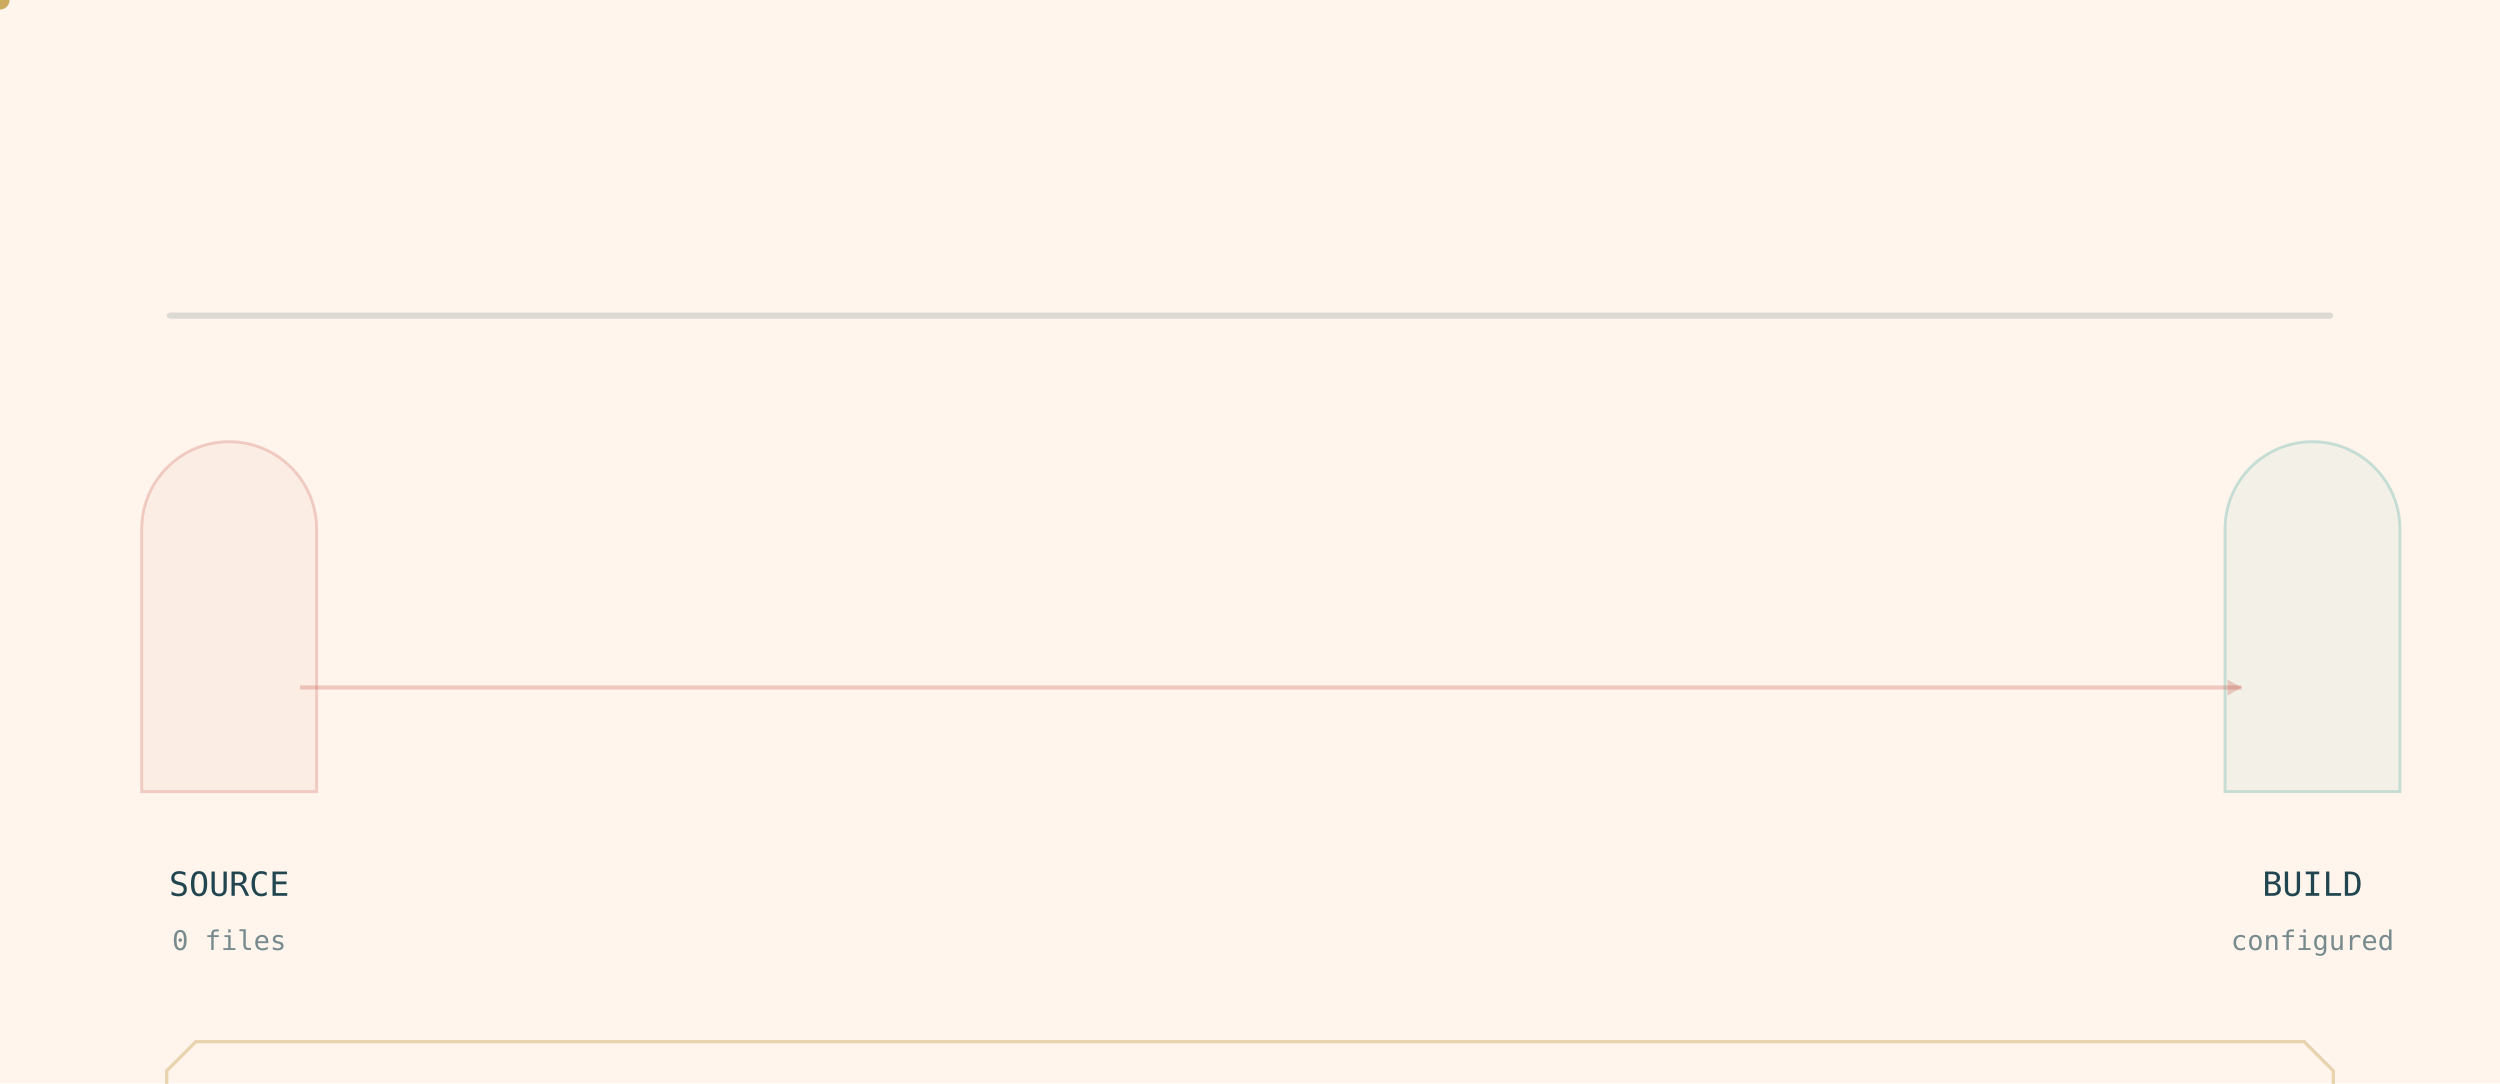
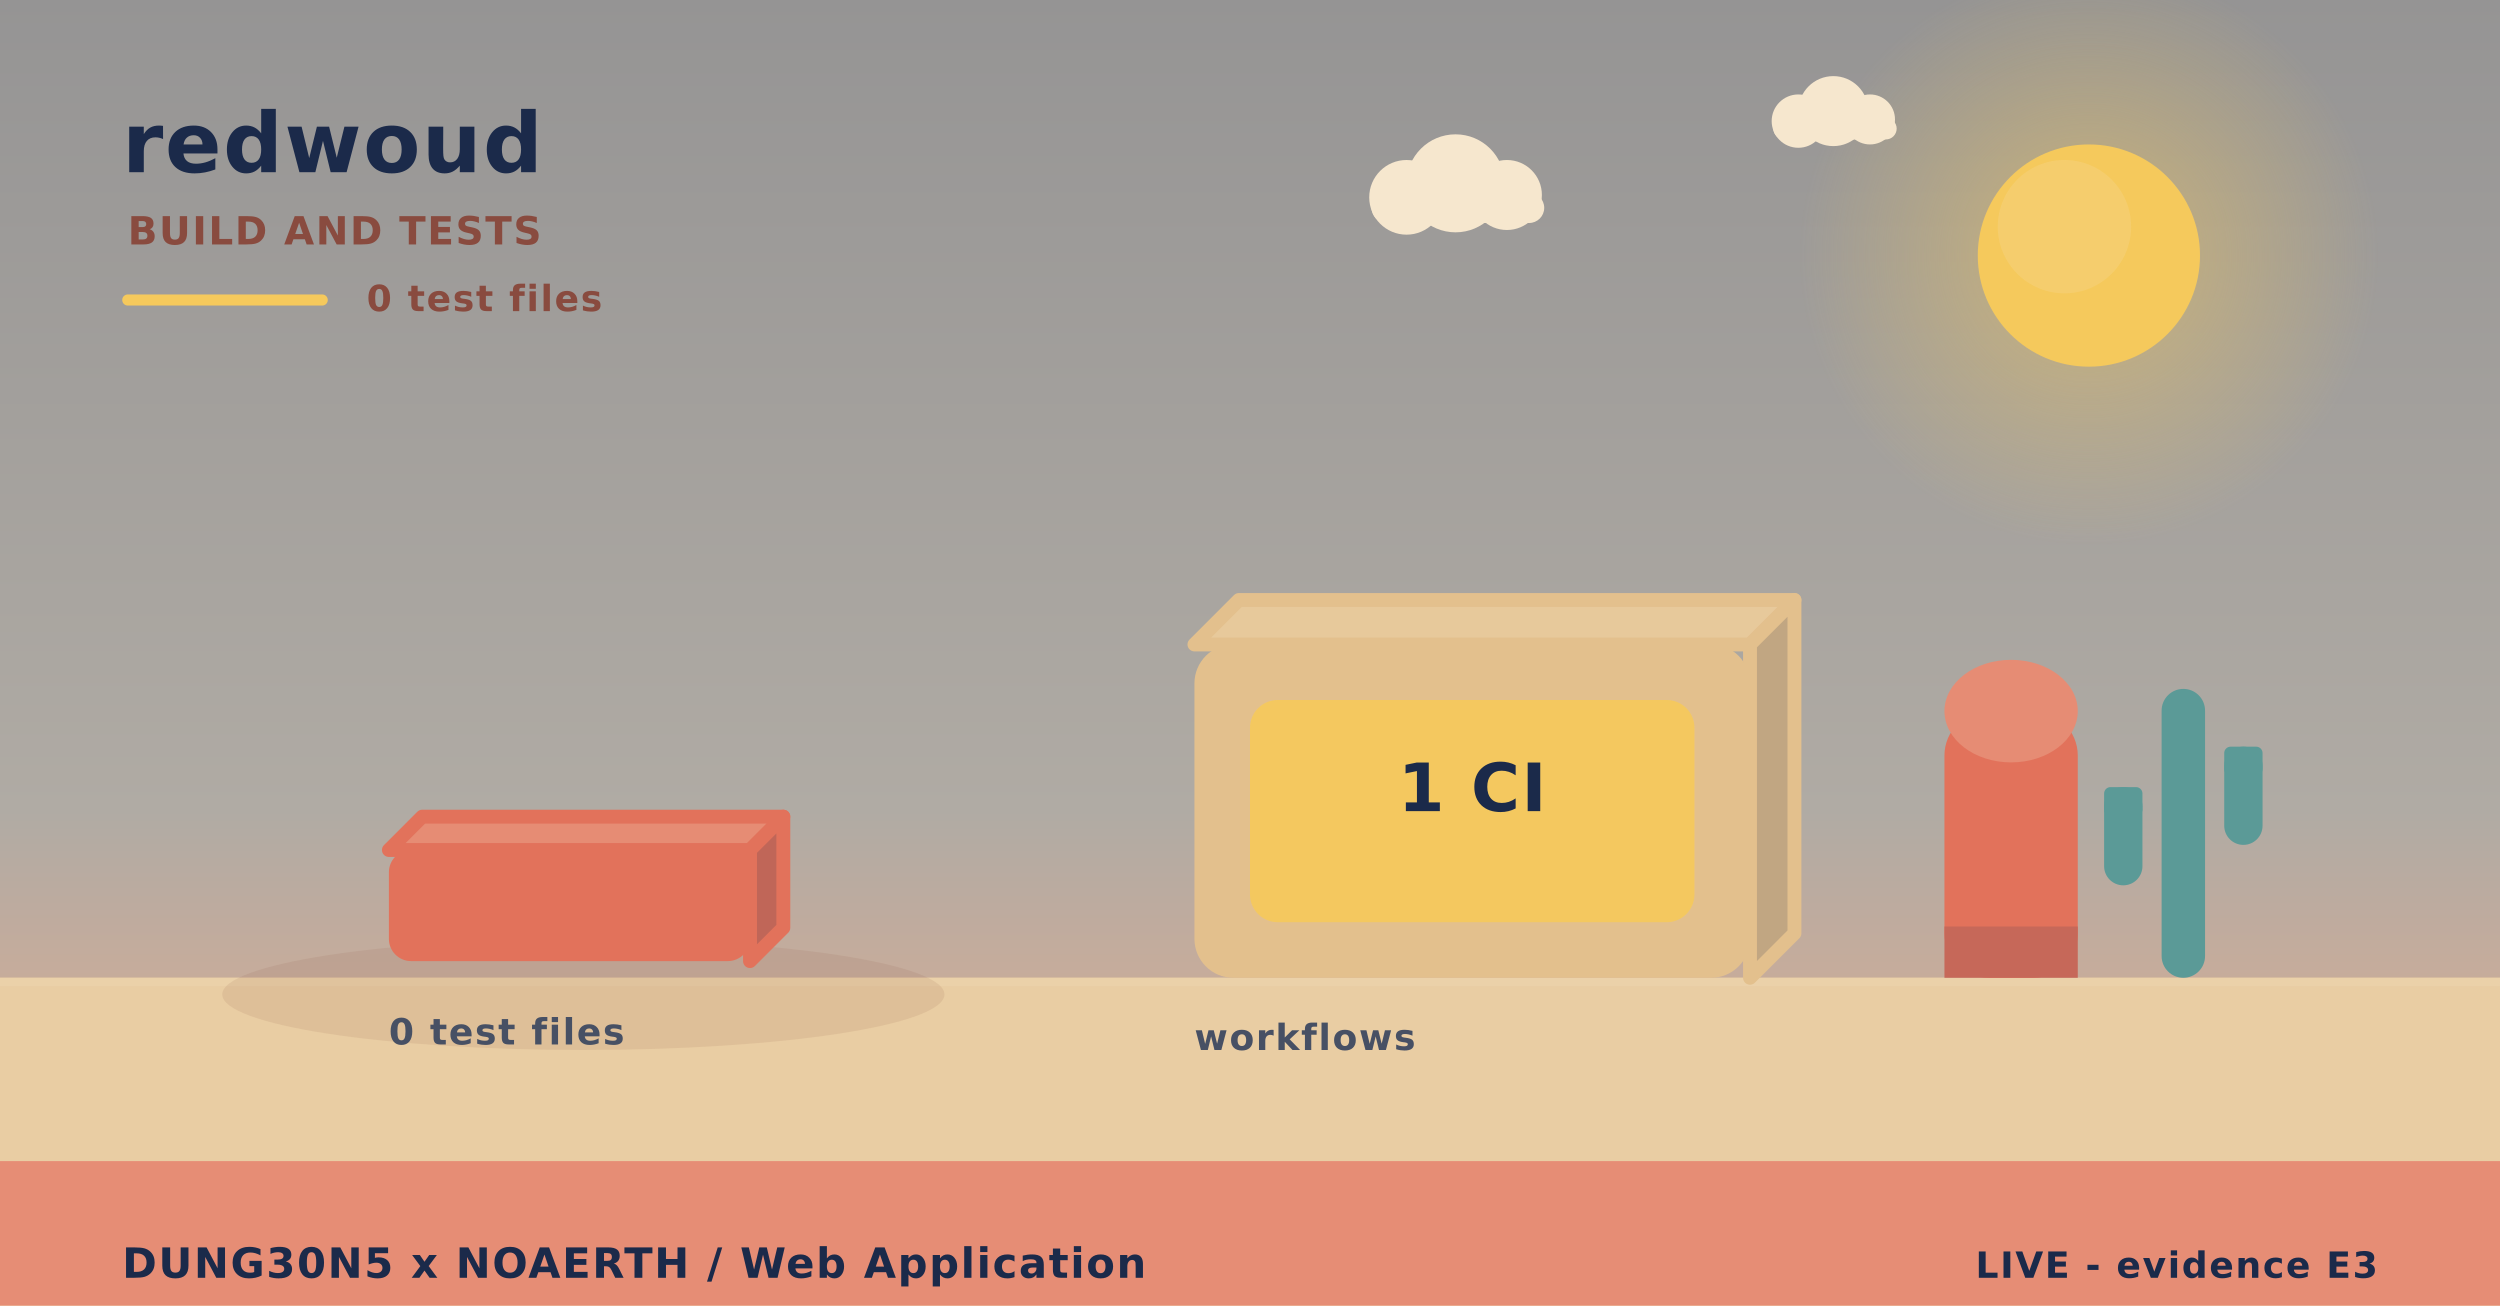
- <svg xmlns="http://www.w3.org/2000/svg" viewBox="0 0 1200 520" width="1200" height="520" role="img" aria-label="redwoud build evidence">
-   <rect width="1200" height="520" fill="#fff5ed" />
-   <defs>
-     <linearGradient id="gb" x1="0" y1="0" x2="1" y2="1">
-       <stop offset="0%" stop-color="#c75346" />
-       <stop offset="100%" stop-color="#24998e" />
-     </linearGradient>
-   </defs>
-   <rect x="80.00" y="150.00" width="1040.00" height="3.00" rx="2.00" fill="rgba(9,52,63,0.140)" opacity="1.00" />
-   <path d="M68.00,380.00 L68.00,254.00 A42.00,42.00 0 0 1 152.00,254.00 L152.00,380.00 Z" fill="rgba(199,83,70,0.100)" opacity="0.55" stroke="rgba(199,83,70,0.450)" stroke-width="1.4" />
-   <polygon points="-192.26,189.00 -136.83,221.00 -136.83,157.00 -192.26,125.00" fill="#735f2e" opacity="0.95" />
-   <polygon points="-247.68,221.00 -192.26,253.00 -192.26,189.00 -247.68,157.00" fill="#1c776f" opacity="0.95" />
-   <polygon points="-192.26,125.00 -136.83,157.00 -192.26,189.00 -247.68,157.00" fill="#c75346" opacity="0.95" />
-   <text x="110" y="430" font-family="ui-monospace,Menlo,monospace" font-size="16" fill="rgba(9,52,63,0.900)" text-anchor="middle">SOURCE</text>
-   <text x="110" y="456" font-family="ui-monospace,Menlo,monospace" font-size="13" fill="rgba(9,52,63,0.550)" text-anchor="middle">0 files</text>
-   <path d="M1068.00,380.00 L1068.00,254.00 A42.00,42.00 0 0 1 1152.00,254.00 L1152.00,380.00 Z" fill="rgba(36,153,142,0.100)" opacity="0.55" stroke="rgba(36,153,142,0.450)" stroke-width="1.4" />
-   <polygon points="673.77,689.00 729.19,721.00 729.19,657.00 673.77,625.00" fill="#735f2e" opacity="0.95" />
-   <polygon points="618.34,721.00 673.77,753.00 673.77,689.00 618.34,657.00" fill="#1c776f" opacity="0.95" />
-   <polygon points="673.77,625.00 729.19,657.00 673.77,689.00 618.34,657.00" fill="#24998e" opacity="0.95" />
-   <text x="1110" y="430" font-family="ui-monospace,Menlo,monospace" font-size="16" fill="rgba(9,52,63,0.900)" text-anchor="middle">BUILD</text>
-   <text x="1110" y="456" font-family="ui-monospace,Menlo,monospace" font-size="13" fill="rgba(9,52,63,0.550)" text-anchor="middle">configured</text>
-   <line x1="144.00" y1="330.00" x2="1076.00" y2="330.00" stroke="rgba(199,83,70,0.500)" stroke-width="2.00" opacity="0.55" />
-   <polygon points="1076.00,330.00 1069.20,326.20 1069.20,333.80" fill="rgba(199,83,70,0.500)" opacity="0.55" />
-   <g opacity="0.9">
-     <circle cx="0.00" cy="0.00" r="4.60" fill="#c7a350" opacity="1.00" />
-     <animateTransform attributeName="transform" type="translate" values="144.00,330.00 1076.00,330.00" dur="4.4s" begin="0.0s" repeatCount="indefinite" />
-     <animateTransform attributeName="transform" type="translate" values="1076.00,330.00 144.00,330.00" dur="4.4s" begin="2.2s" repeatCount="indefinite" />
+ <svg xmlns="http://www.w3.org/2000/svg" width="900" height="470" viewBox="0 0 900 470" role="img" aria-label="redwoud - how it is verified">
+   <linearGradient id="skyb" x1="0" y1="0" x2="0" y2="1">
+     <stop offset="0" stop-color="#959494" />
+     <stop offset="0.62" stop-color="#b0aba4" />
+     <stop offset="1" stop-color="#f3ad8a" />
+   </linearGradient>
+   <rect width="900" height="470" fill="url(#skyb)" />
+   <radialGradient id="sunb">
+     <stop offset="0.35" stop-color="#f5c95c" stop-opacity="0.34" />
+     <stop offset="1" stop-color="#f5c95c" stop-opacity="0" />
+   </radialGradient>
+   <circle cx="752" cy="92" r="104" fill="url(#sunb)" />
+   <circle cx="752" cy="92" r="40" fill="#f5c95c" />
+   <circle cx="743.2" cy="81.6" r="24" fill="#f5d27e" opacity="0.5" />
+   <g>
+     <circle cx="524" cy="66" r="17.64" fill="#f6e7ce" />
+     <circle cx="506.36" cy="71.04" r="13.44" fill="#f6e7ce" />
+     <circle cx="542.48" cy="70.2" r="12.6" fill="#f6e7ce" />
+     <rect x="493.76" y="69.36" width="62.16" height="10.92" rx="5.46" fill="#f6e7ce" />
+     <animateTransform attributeName="transform" type="translate" values="0 0;24 0;0 0" dur="36s" begin="0s" repeatCount="indefinite" />
  </g>
-   <path d="M94.00,500.00 H1106.00 L1120.00,514.00 V546.00 L1106.00,560.00 H94.00 L80.00,546.00 V514.00 Z" fill="none" stroke="rgba(199,163,80,0.500)" stroke-width="1.60" opacity="0.80" />
-   <text x="600" y="536" font-family="ui-monospace,Menlo,monospace" font-size="16" fill="rgba(199,163,80,0.950)" text-anchor="middle">no test suite present in this repository — shown as measured, not implied</text>
+   <g>
+     <circle cx="660" cy="40" r="12.6" fill="#f6e7ce" />
+     <circle cx="647.4" cy="43.6" r="9.6" fill="#f6e7ce" />
+     <circle cx="673.2" cy="43" r="9" fill="#f6e7ce" />
+     <rect x="638.4" y="42.4" width="44.4" height="7.8" rx="3.9" fill="#f6e7ce" />
+     <animateTransform attributeName="transform" type="translate" values="0 0;-18 0;0 0" dur="46s" begin="3s" repeatCount="indefinite" />
+   </g>
+   <rect x="0" y="352" width="900" height="118" fill="#e9cda3" />
+   <rect x="0" y="352" width="900" height="3" fill="#ebd1a9" />
+   <text x="44" y="62" font-family="Verdana,DejaVu Sans,sans-serif" font-size="30" font-weight="700" letter-spacing="0.6" fill="#1b2a4a" text-anchor="start">redwoud</text>
+   <text x="46" y="88" font-family="Verdana,DejaVu Sans,sans-serif" font-size="14" font-weight="700" letter-spacing="0.6" fill="#894b3f" text-anchor="start">BUILD AND TESTS</text>
+   <rect x="44" y="106" width="74" height="4" rx="2" fill="#f5c95c" />
+   <text x="132" y="112" font-family="Verdana,DejaVu Sans,sans-serif" font-size="13" font-weight="700" letter-spacing="0.6" fill="#894b3f" text-anchor="start">0 test files</text>
+   <ellipse cx="210" cy="358" rx="130" ry="20" fill="rgba(138,90,68,0.11)" />
+   <g>
+     <path d="M140,306 L270,306 L282,294 L152,294 Z" fill="#e68c74" stroke="#e2725b" stroke-width="5" stroke-linejoin="round" />
+     <path d="M270,306 L282,294 L282,334 L270,346 Z" fill="#c06658" stroke="#e2725b" stroke-width="5" stroke-linejoin="round" />
+     <rect x="140" y="306" width="130" height="40" rx="8" fill="#e2725b" />
+     <animateTransform attributeName="transform" type="translate" values="0 10;0 0" dur="0.8s" begin="0.5s" fill="freeze" />
+   </g>
+   <text x="140" y="376" font-family="Verdana,DejaVu Sans,sans-serif" font-size="13" font-weight="700" letter-spacing="0.6" fill="#475064" text-anchor="start">0 test files</text>
+   <path d="M430,232 L630,232 L646,216 L446,216 Z" fill="#e7c99b" stroke="#e3c08d" stroke-width="5" stroke-linejoin="round" />
+   <path d="M630,232 L646,216 L646,336 L630,352 Z" fill="#c1a682" stroke="#e3c08d" stroke-width="5" stroke-linejoin="round" />
+   <rect x="430" y="232" width="200" height="120" rx="14" fill="#e3c08d" />
+   <rect x="450" y="252" width="160" height="80" rx="10" fill="#f5c95c" opacity="0.94" />
+   <text x="530" y="292" font-family="Verdana,DejaVu Sans,sans-serif" font-size="24" font-weight="700" letter-spacing="0.6" fill="#1b2a4a" text-anchor="middle">1 CI</text>
+   <g>
+     <text x="430" y="378" font-family="Verdana,DejaVu Sans,sans-serif" font-size="13" font-weight="700" letter-spacing="0.6" fill="#475064" text-anchor="start">workflows</text>
+     <animate attributeName="opacity" values="0.55;1;0.55" dur="4.6s" begin="0s" repeatCount="indefinite" />
+   </g>
+   <rect x="700" y="256" width="48" height="96" rx="16" fill="#e2725b" />
+   <ellipse cx="724" cy="256" rx="24" ry="18.46" fill="#e68c74" />
+   <rect x="700" y="333.54" width="48" height="18.46" fill="#c66859" />
+   <rect x="778.18" y="248" width="15.64" height="104" rx="7.82" fill="#5b9a97" />
+   <rect x="757.48" y="283.36" width="13.8" height="35.36" rx="6.9" fill="#5b9a97" />
+   <rect x="757.48" y="283.36" width="13.8" height="10.4" rx="2.3" fill="#5b9a97" />
+   <rect x="800.72" y="268.8" width="13.8" height="35.36" rx="6.9" fill="#5b9a97" />
+   <rect x="800.72" y="268.8" width="13.8" height="10.4" rx="2.3" fill="#5b9a97" />
+   <rect x="0" y="418" width="900" height="52" rx="0" fill="#e68972" opacity="0.94" />
+   <text x="44" y="460" font-family="Verdana,DejaVu Sans,sans-serif" font-size="15" font-weight="700" letter-spacing="0.6" fill="#1b2a4a" text-anchor="start">DUNG30N5 x NOAERTH  /  Web Application</text>
+   <text x="856" y="460" font-family="Verdana,DejaVu Sans,sans-serif" font-size="13" font-weight="700" letter-spacing="0.6" fill="#1b2a4a" text-anchor="end">LIVE  -  evidence E3</text>
</svg>
